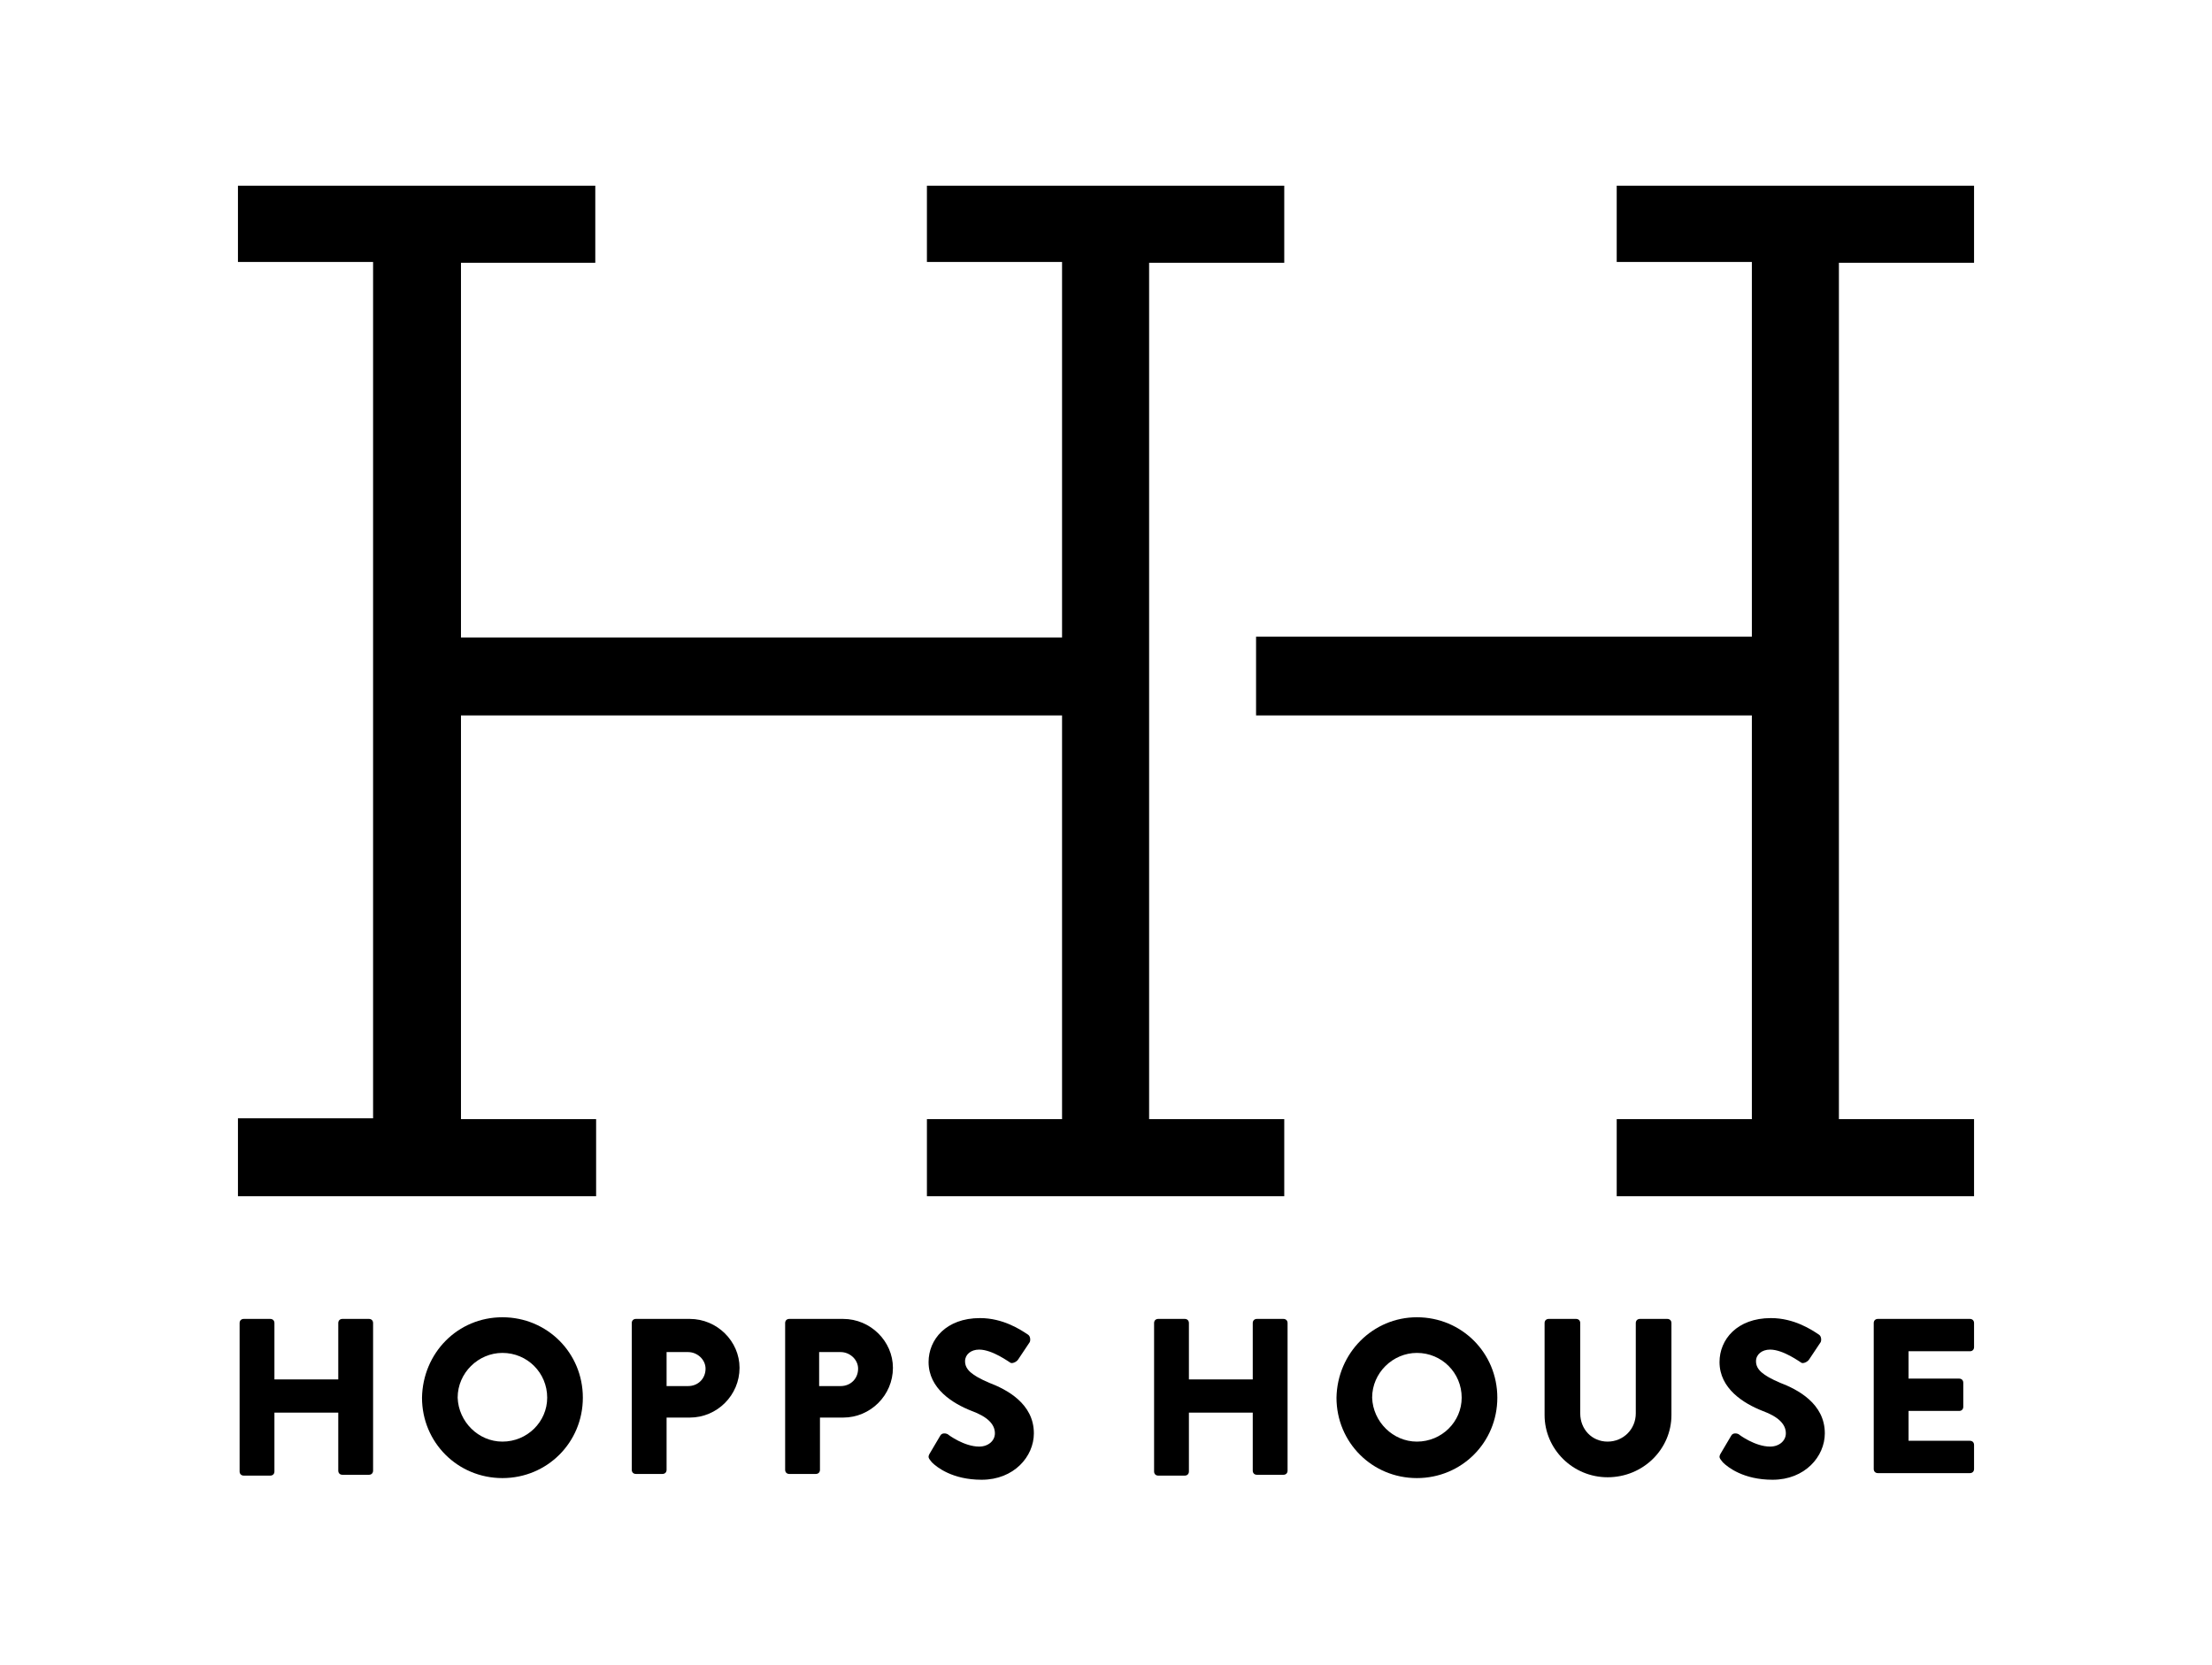
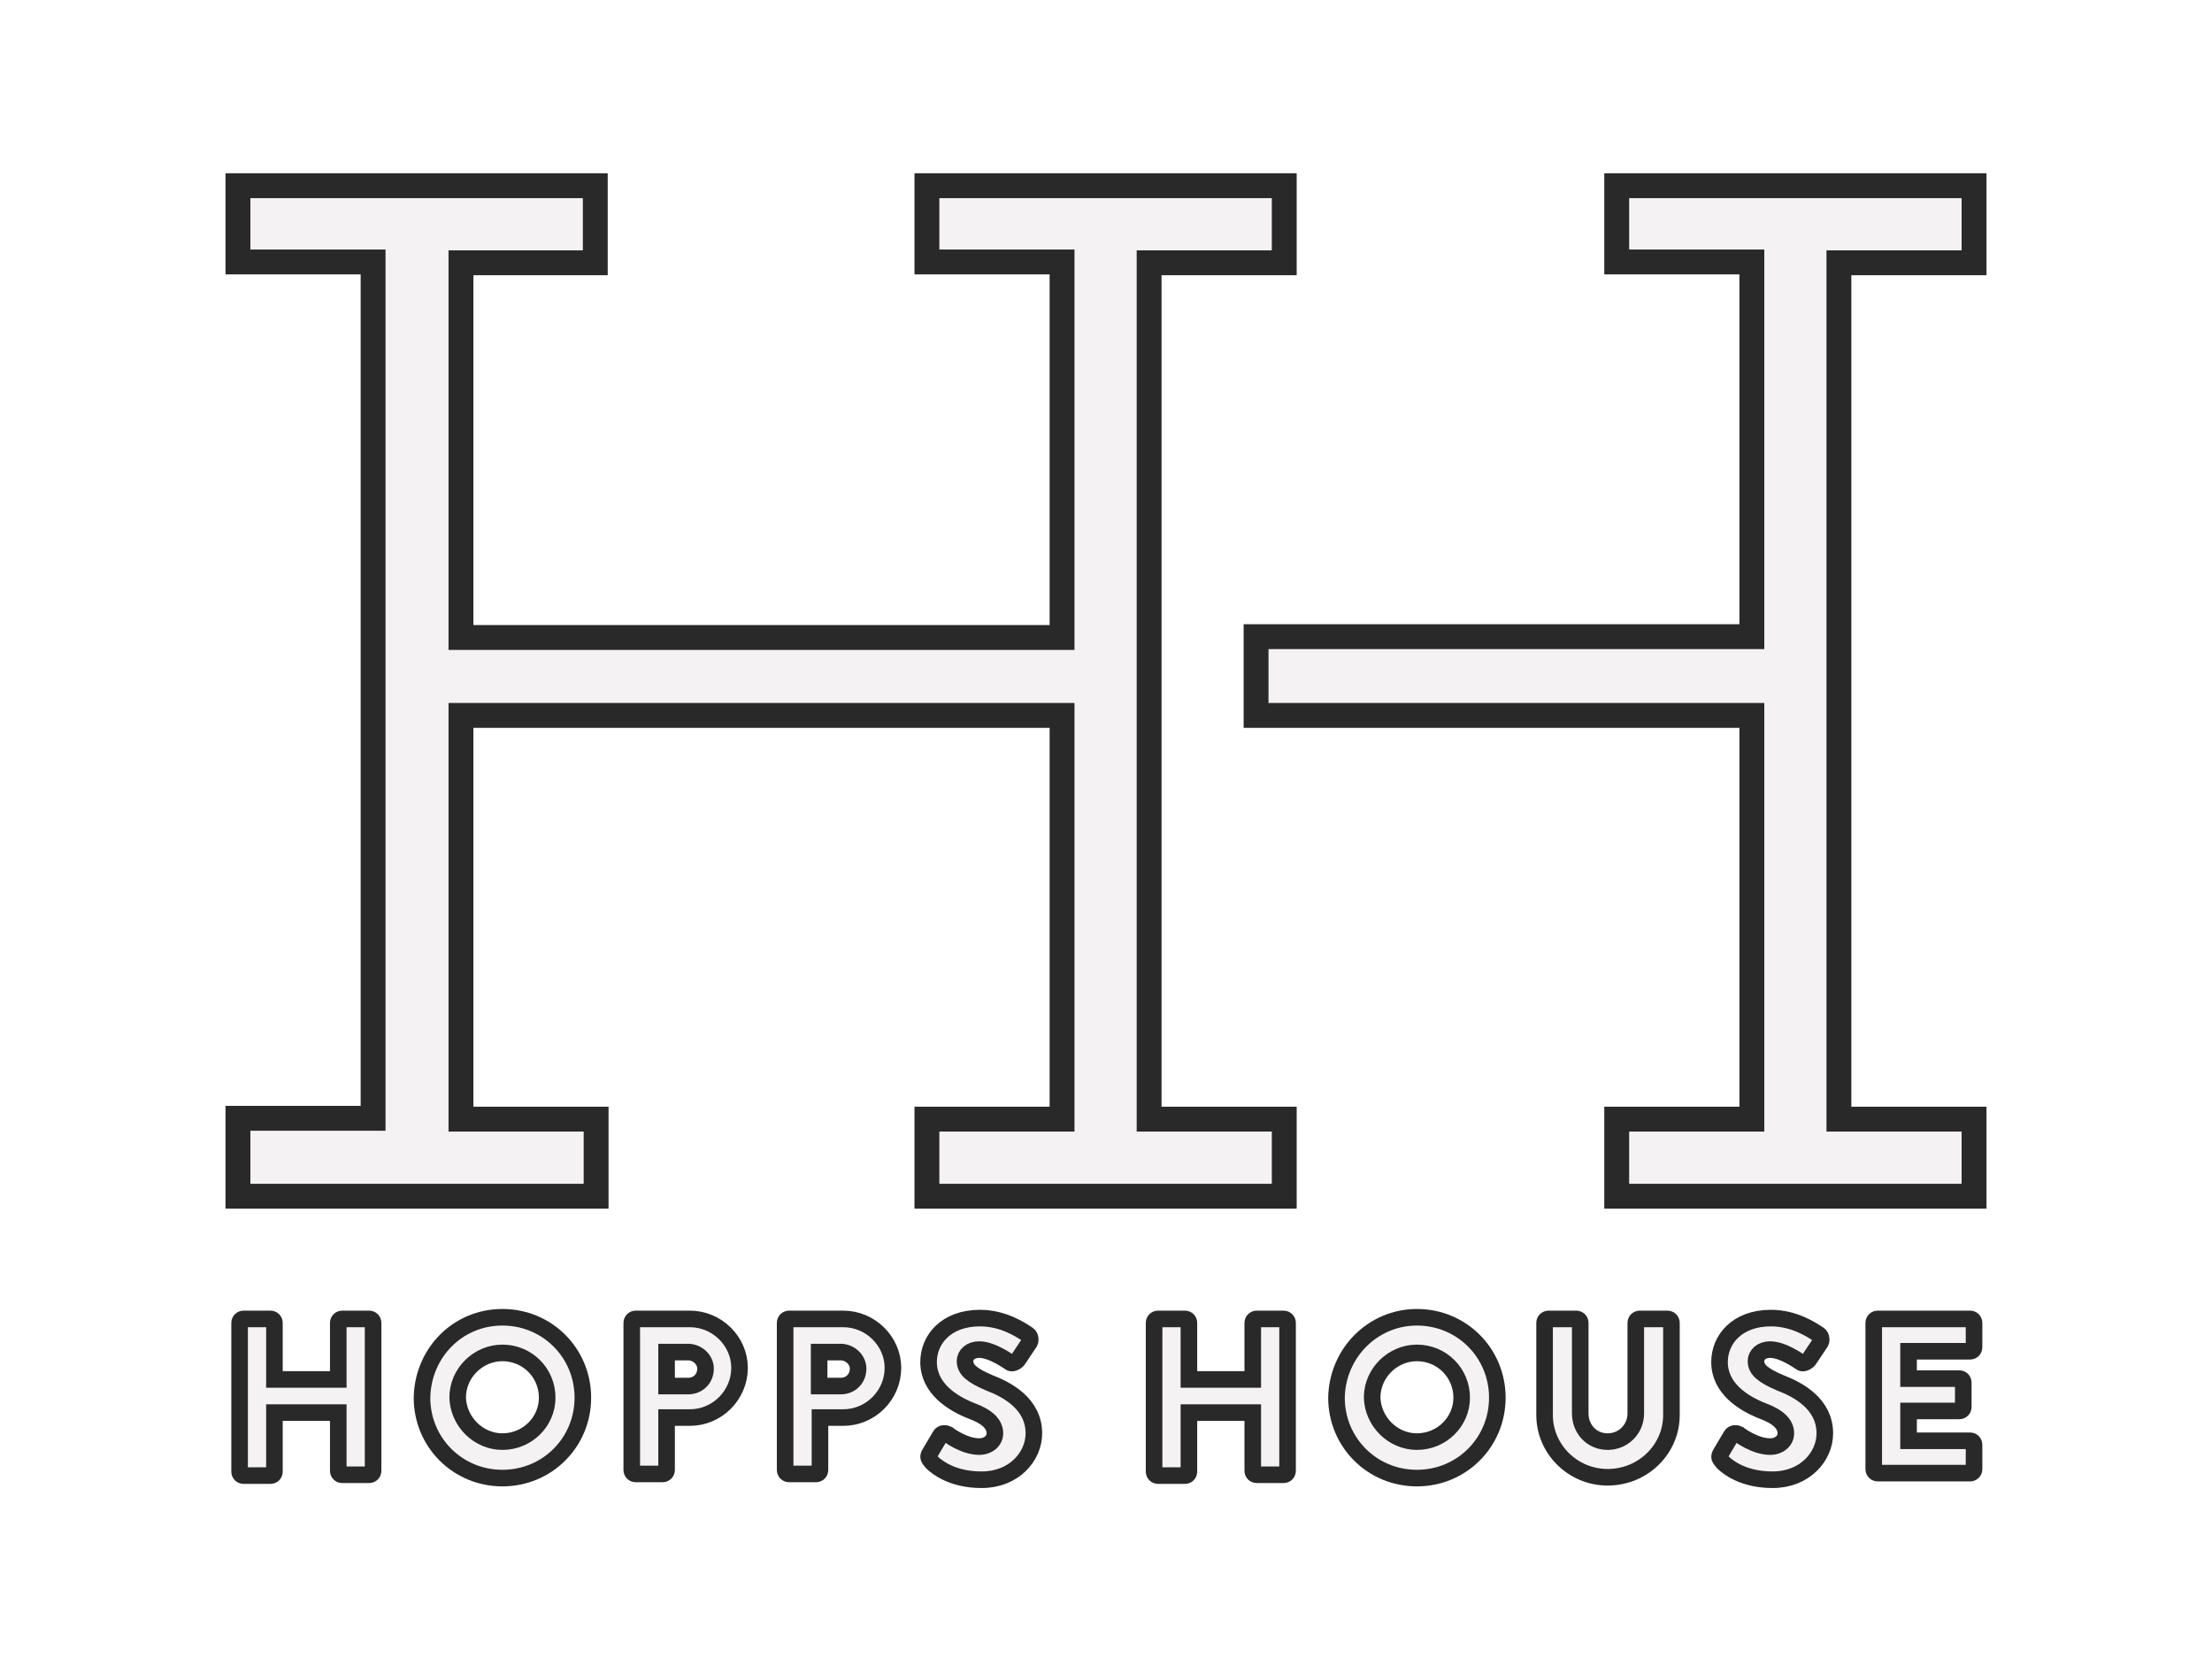
<svg xmlns="http://www.w3.org/2000/svg" version="1.1" id="Layer_1" x="0px" y="0px" viewBox="0 0 266.8 200.8" style="enable-background:new 0 0 266.8 200.8;" xml:space="preserve">
+   <style type="text/css">
+ 	.st0{fill:#F4F2F2;stroke:#292929;stroke-width:3;stroke-miterlimit:10;}
+ 	.st1{fill:#F4F2F2;stroke:#292929;stroke-width:2;stroke-miterlimit:10;}
+ </style>
  <g>
    <g>
-       <path d="M28.7,134.9H45V31.6H28.7v-9.2h43.1v9.3H55.6v45.2h72.5V31.6h-16.3v-9.2h43.1v9.3h-16.3V135h16.3v9.3h-43.1V135h16.3V86.3    H55.6V135h16.3v9.3H28.7V134.9z" />
+       <path class="st0" d="M28.7,134.9H45V31.6H28.7v-9.2h43.1v9.3H55.6v45.2h72.5V31.6h-16.3v-9.2h43.1v9.3h-16.3V135h16.3v9.3h-43.1    V135h16.3V86.3H55.6V135h16.3v9.3H28.7V134.9z" />
    </g>
    <g>
-       <path d="M151.5,76.8h59.8V31.6H195v-9.2h43.1v9.3h-16.3V135h16.3v9.3H195V135h16.3V86.3h-59.8" />
+       <path class="st0" d="M151.5,76.8h59.8V31.6H195v-9.2h43.1v9.3h-16.3V135h16.3v9.3H195V135h16.3V86.3h-59.8V76.8z" />
    </g>
  </g>
  <g>
-     <path d="M28.9,159.6c0-0.3,0.2-0.5,0.5-0.5h3.2c0.3,0,0.5,0.2,0.5,0.5v6.8h7.7v-6.8c0-0.3,0.2-0.5,0.5-0.5h3.2   c0.3,0,0.5,0.2,0.5,0.5v17.8c0,0.3-0.2,0.5-0.5,0.5h-3.2c-0.3,0-0.5-0.2-0.5-0.5v-7h-7.7v7.1c0,0.3-0.2,0.5-0.5,0.5h-3.2   c-0.3,0-0.5-0.2-0.5-0.5V159.6z" />
-     <path d="M60.6,158.9c5.4,0,9.7,4.3,9.7,9.7s-4.3,9.7-9.7,9.7s-9.7-4.3-9.7-9.7C51,163.2,55.2,158.9,60.6,158.9z M60.6,173.9   c3,0,5.4-2.4,5.4-5.3c0-3-2.4-5.4-5.4-5.4c-2.9,0-5.4,2.4-5.4,5.4C55.3,171.5,57.7,173.9,60.6,173.9z" />
-     <path d="M76.2,159.6c0-0.3,0.2-0.5,0.5-0.5h6.5c3.3,0,6,2.7,6,5.9c0,3.3-2.7,6-6,6h-2.8v6.3c0,0.3-0.2,0.5-0.5,0.5h-3.2   c-0.3,0-0.5-0.2-0.5-0.5V159.6z M83,167.2c1.2,0,2.1-0.9,2.1-2.1c0-1.1-1-2-2.1-2h-2.6v4.1H83z" />
-     <path d="M94.7,159.6c0-0.3,0.2-0.5,0.5-0.5h6.5c3.3,0,6,2.7,6,5.9c0,3.3-2.7,6-6,6h-2.8v6.3c0,0.3-0.2,0.5-0.5,0.5h-3.2   c-0.3,0-0.5-0.2-0.5-0.5V159.6z M101.4,167.2c1.2,0,2.1-0.9,2.1-2.1c0-1.1-1-2-2.1-2h-2.6v4.1H101.4z" />
-     <path d="M112.1,175.4l1.3-2.2c0.2-0.4,0.7-0.3,0.9-0.2c0.1,0.1,2,1.5,3.8,1.5c1.1,0,1.9-0.7,1.9-1.6c0-1.1-0.9-2-2.8-2.7   c-2.3-0.9-5.2-2.7-5.2-5.9c0-2.7,2.1-5.3,6.2-5.3c2.8,0,4.9,1.4,5.8,2c0.3,0.2,0.3,0.7,0.2,0.9l-1.4,2.1c-0.2,0.3-0.7,0.5-0.9,0.4   s-2.2-1.6-3.8-1.6c-1,0-1.7,0.6-1.7,1.4c0,1,0.8,1.7,2.9,2.6c2.1,0.8,5.4,2.5,5.4,6.1c0,2.8-2.4,5.6-6.3,5.6c-3.5,0-5.4-1.5-6-2.1   C112,175.9,111.9,175.8,112.1,175.4z" />
-     <path d="M139.2,159.6c0-0.3,0.2-0.5,0.5-0.5h3.2c0.3,0,0.5,0.2,0.5,0.5v6.8h7.7v-6.8c0-0.3,0.2-0.5,0.5-0.5h3.2   c0.3,0,0.5,0.2,0.5,0.5v17.8c0,0.3-0.2,0.5-0.5,0.5h-3.2c-0.3,0-0.5-0.2-0.5-0.5v-7h-7.7v7.1c0,0.3-0.2,0.5-0.5,0.5h-3.2   c-0.3,0-0.5-0.2-0.5-0.5V159.6z" />
-     <path d="M170.9,158.9c5.4,0,9.7,4.3,9.7,9.7s-4.3,9.7-9.7,9.7s-9.7-4.3-9.7-9.7C161.3,163.2,165.6,158.9,170.9,158.9z M170.9,173.9   c3,0,5.4-2.4,5.4-5.3c0-3-2.4-5.4-5.4-5.4c-2.9,0-5.4,2.4-5.4,5.4C165.6,171.5,168,173.9,170.9,173.9z" />
-     <path d="M186.3,159.6c0-0.3,0.2-0.5,0.5-0.5h3.3c0.3,0,0.5,0.2,0.5,0.5v10.9c0,1.9,1.4,3.4,3.3,3.4c1.9,0,3.4-1.5,3.4-3.4v-10.9   c0-0.3,0.2-0.5,0.5-0.5h3.3c0.3,0,0.5,0.2,0.5,0.5v11.1c0,4.1-3.4,7.5-7.7,7.5c-4.2,0-7.6-3.4-7.6-7.5V159.6z" />
-     <path d="M207.5,175.4l1.3-2.2c0.2-0.4,0.7-0.3,0.9-0.2c0.1,0.1,2,1.5,3.8,1.5c1.1,0,1.9-0.7,1.9-1.6c0-1.1-0.9-2-2.8-2.7   c-2.3-0.9-5.2-2.7-5.2-5.9c0-2.7,2.1-5.3,6.2-5.3c2.8,0,4.9,1.4,5.8,2c0.3,0.2,0.3,0.7,0.2,0.9l-1.4,2.1c-0.2,0.3-0.7,0.5-0.9,0.4   s-2.2-1.6-3.8-1.6c-1,0-1.7,0.6-1.7,1.4c0,1,0.8,1.7,2.9,2.6c2.1,0.8,5.4,2.5,5.4,6.1c0,2.8-2.4,5.6-6.3,5.6c-3.5,0-5.4-1.5-6-2.1   C207.4,175.9,207.3,175.8,207.5,175.4z" />
-     <path d="M226,159.6c0-0.3,0.2-0.5,0.5-0.5h11.1c0.3,0,0.5,0.2,0.5,0.5v2.9c0,0.3-0.2,0.5-0.5,0.5h-7.4v3.3h6.1   c0.3,0,0.5,0.2,0.5,0.5v2.9c0,0.3-0.2,0.5-0.5,0.5h-6.1v3.6h7.4c0.3,0,0.5,0.2,0.5,0.5v2.9c0,0.3-0.2,0.5-0.5,0.5h-11.1   c-0.3,0-0.5-0.2-0.5-0.5L226,159.6L226,159.6z" />
+     <path class="st1" d="M28.9,159.6c0-0.3,0.2-0.5,0.5-0.5h3.2c0.3,0,0.5,0.2,0.5,0.5v6.8h7.7v-6.8c0-0.3,0.2-0.5,0.5-0.5h3.2   c0.3,0,0.5,0.2,0.5,0.5v17.8c0,0.3-0.2,0.5-0.5,0.5h-3.2c-0.3,0-0.5-0.2-0.5-0.5v-7h-7.7v7.1c0,0.3-0.2,0.5-0.5,0.5h-3.2   c-0.3,0-0.5-0.2-0.5-0.5C28.9,177.5,28.9,159.6,28.9,159.6z" />
+     <path class="st1" d="M60.6,158.9c5.4,0,9.7,4.3,9.7,9.7s-4.3,9.7-9.7,9.7s-9.7-4.3-9.7-9.7C51,163.2,55.2,158.9,60.6,158.9z    M60.6,173.9c3,0,5.4-2.4,5.4-5.3c0-3-2.4-5.4-5.4-5.4c-2.9,0-5.4,2.4-5.4,5.4C55.3,171.5,57.7,173.9,60.6,173.9z" />
+     <path class="st1" d="M76.2,159.6c0-0.3,0.2-0.5,0.5-0.5h6.5c3.3,0,6,2.7,6,5.9c0,3.3-2.7,6-6,6h-2.8v6.3c0,0.3-0.2,0.5-0.5,0.5   h-3.2c-0.3,0-0.5-0.2-0.5-0.5V159.6z M83,167.2c1.2,0,2.1-0.9,2.1-2.1c0-1.1-1-2-2.1-2h-2.6v4.1H83z" />
+     <path class="st1" d="M94.7,159.6c0-0.3,0.2-0.5,0.5-0.5h6.5c3.3,0,6,2.7,6,5.9c0,3.3-2.7,6-6,6h-2.8v6.3c0,0.3-0.2,0.5-0.5,0.5   h-3.2c-0.3,0-0.5-0.2-0.5-0.5V159.6z M101.4,167.2c1.2,0,2.1-0.9,2.1-2.1c0-1.1-1-2-2.1-2h-2.6v4.1H101.4z" />
+     <path class="st1" d="M112.1,175.4l1.3-2.2c0.2-0.4,0.7-0.3,0.9-0.2c0.1,0.1,2,1.5,3.8,1.5c1.1,0,1.9-0.7,1.9-1.6   c0-1.1-0.9-2-2.8-2.7c-2.3-0.9-5.2-2.7-5.2-5.9c0-2.7,2.1-5.3,6.2-5.3c2.8,0,4.9,1.4,5.8,2c0.3,0.2,0.3,0.7,0.2,0.9l-1.4,2.1   c-0.2,0.3-0.7,0.5-0.9,0.4s-2.2-1.6-3.8-1.6c-1,0-1.7,0.6-1.7,1.4c0,1,0.8,1.7,2.9,2.6c2.1,0.8,5.4,2.5,5.4,6.1   c0,2.8-2.4,5.6-6.3,5.6c-3.5,0-5.4-1.5-6-2.1C112,175.9,111.9,175.8,112.1,175.4z" />
+     <path class="st1" d="M139.2,159.6c0-0.3,0.2-0.5,0.5-0.5h3.2c0.3,0,0.5,0.2,0.5,0.5v6.8h7.7v-6.8c0-0.3,0.2-0.5,0.5-0.5h3.2   c0.3,0,0.5,0.2,0.5,0.5v17.8c0,0.3-0.2,0.5-0.5,0.5h-3.2c-0.3,0-0.5-0.2-0.5-0.5v-7h-7.7v7.1c0,0.3-0.2,0.5-0.5,0.5h-3.2   c-0.3,0-0.5-0.2-0.5-0.5V159.6z" />
+     <path class="st1" d="M170.9,158.9c5.4,0,9.7,4.3,9.7,9.7s-4.3,9.7-9.7,9.7s-9.7-4.3-9.7-9.7C161.3,163.2,165.6,158.9,170.9,158.9z    M170.9,173.9c3,0,5.4-2.4,5.4-5.3c0-3-2.4-5.4-5.4-5.4c-2.9,0-5.4,2.4-5.4,5.4C165.6,171.5,168,173.9,170.9,173.9z" />
+     <path class="st1" d="M186.3,159.6c0-0.3,0.2-0.5,0.5-0.5h3.3c0.3,0,0.5,0.2,0.5,0.5v10.9c0,1.9,1.4,3.4,3.3,3.4   c1.9,0,3.4-1.5,3.4-3.4v-10.9c0-0.3,0.2-0.5,0.5-0.5h3.3c0.3,0,0.5,0.2,0.5,0.5v11.1c0,4.1-3.4,7.5-7.7,7.5c-4.2,0-7.6-3.4-7.6-7.5   V159.6z" />
+     <path class="st1" d="M207.5,175.4l1.3-2.2c0.2-0.4,0.7-0.3,0.9-0.2c0.1,0.1,2,1.5,3.8,1.5c1.1,0,1.9-0.7,1.9-1.6   c0-1.1-0.9-2-2.8-2.7c-2.3-0.9-5.2-2.7-5.2-5.9c0-2.7,2.1-5.3,6.2-5.3c2.8,0,4.9,1.4,5.8,2c0.3,0.2,0.3,0.7,0.2,0.9l-1.4,2.1   c-0.2,0.3-0.7,0.5-0.9,0.4s-2.2-1.6-3.8-1.6c-1,0-1.7,0.6-1.7,1.4c0,1,0.8,1.7,2.9,2.6c2.1,0.8,5.4,2.5,5.4,6.1   c0,2.8-2.4,5.6-6.3,5.6c-3.5,0-5.4-1.5-6-2.1C207.4,175.9,207.3,175.8,207.5,175.4z" />
+     <path class="st1" d="M226,159.6c0-0.3,0.2-0.5,0.5-0.5h11.1c0.3,0,0.5,0.2,0.5,0.5v2.9c0,0.3-0.2,0.5-0.5,0.5h-7.4v3.3h6.1   c0.3,0,0.5,0.2,0.5,0.5v2.9c0,0.3-0.2,0.5-0.5,0.5h-6.1v3.6h7.4c0.3,0,0.5,0.2,0.5,0.5v2.9c0,0.3-0.2,0.5-0.5,0.5h-11.1   c-0.3,0-0.5-0.2-0.5-0.5V159.6L226,159.6z" />
  </g>
</svg>
